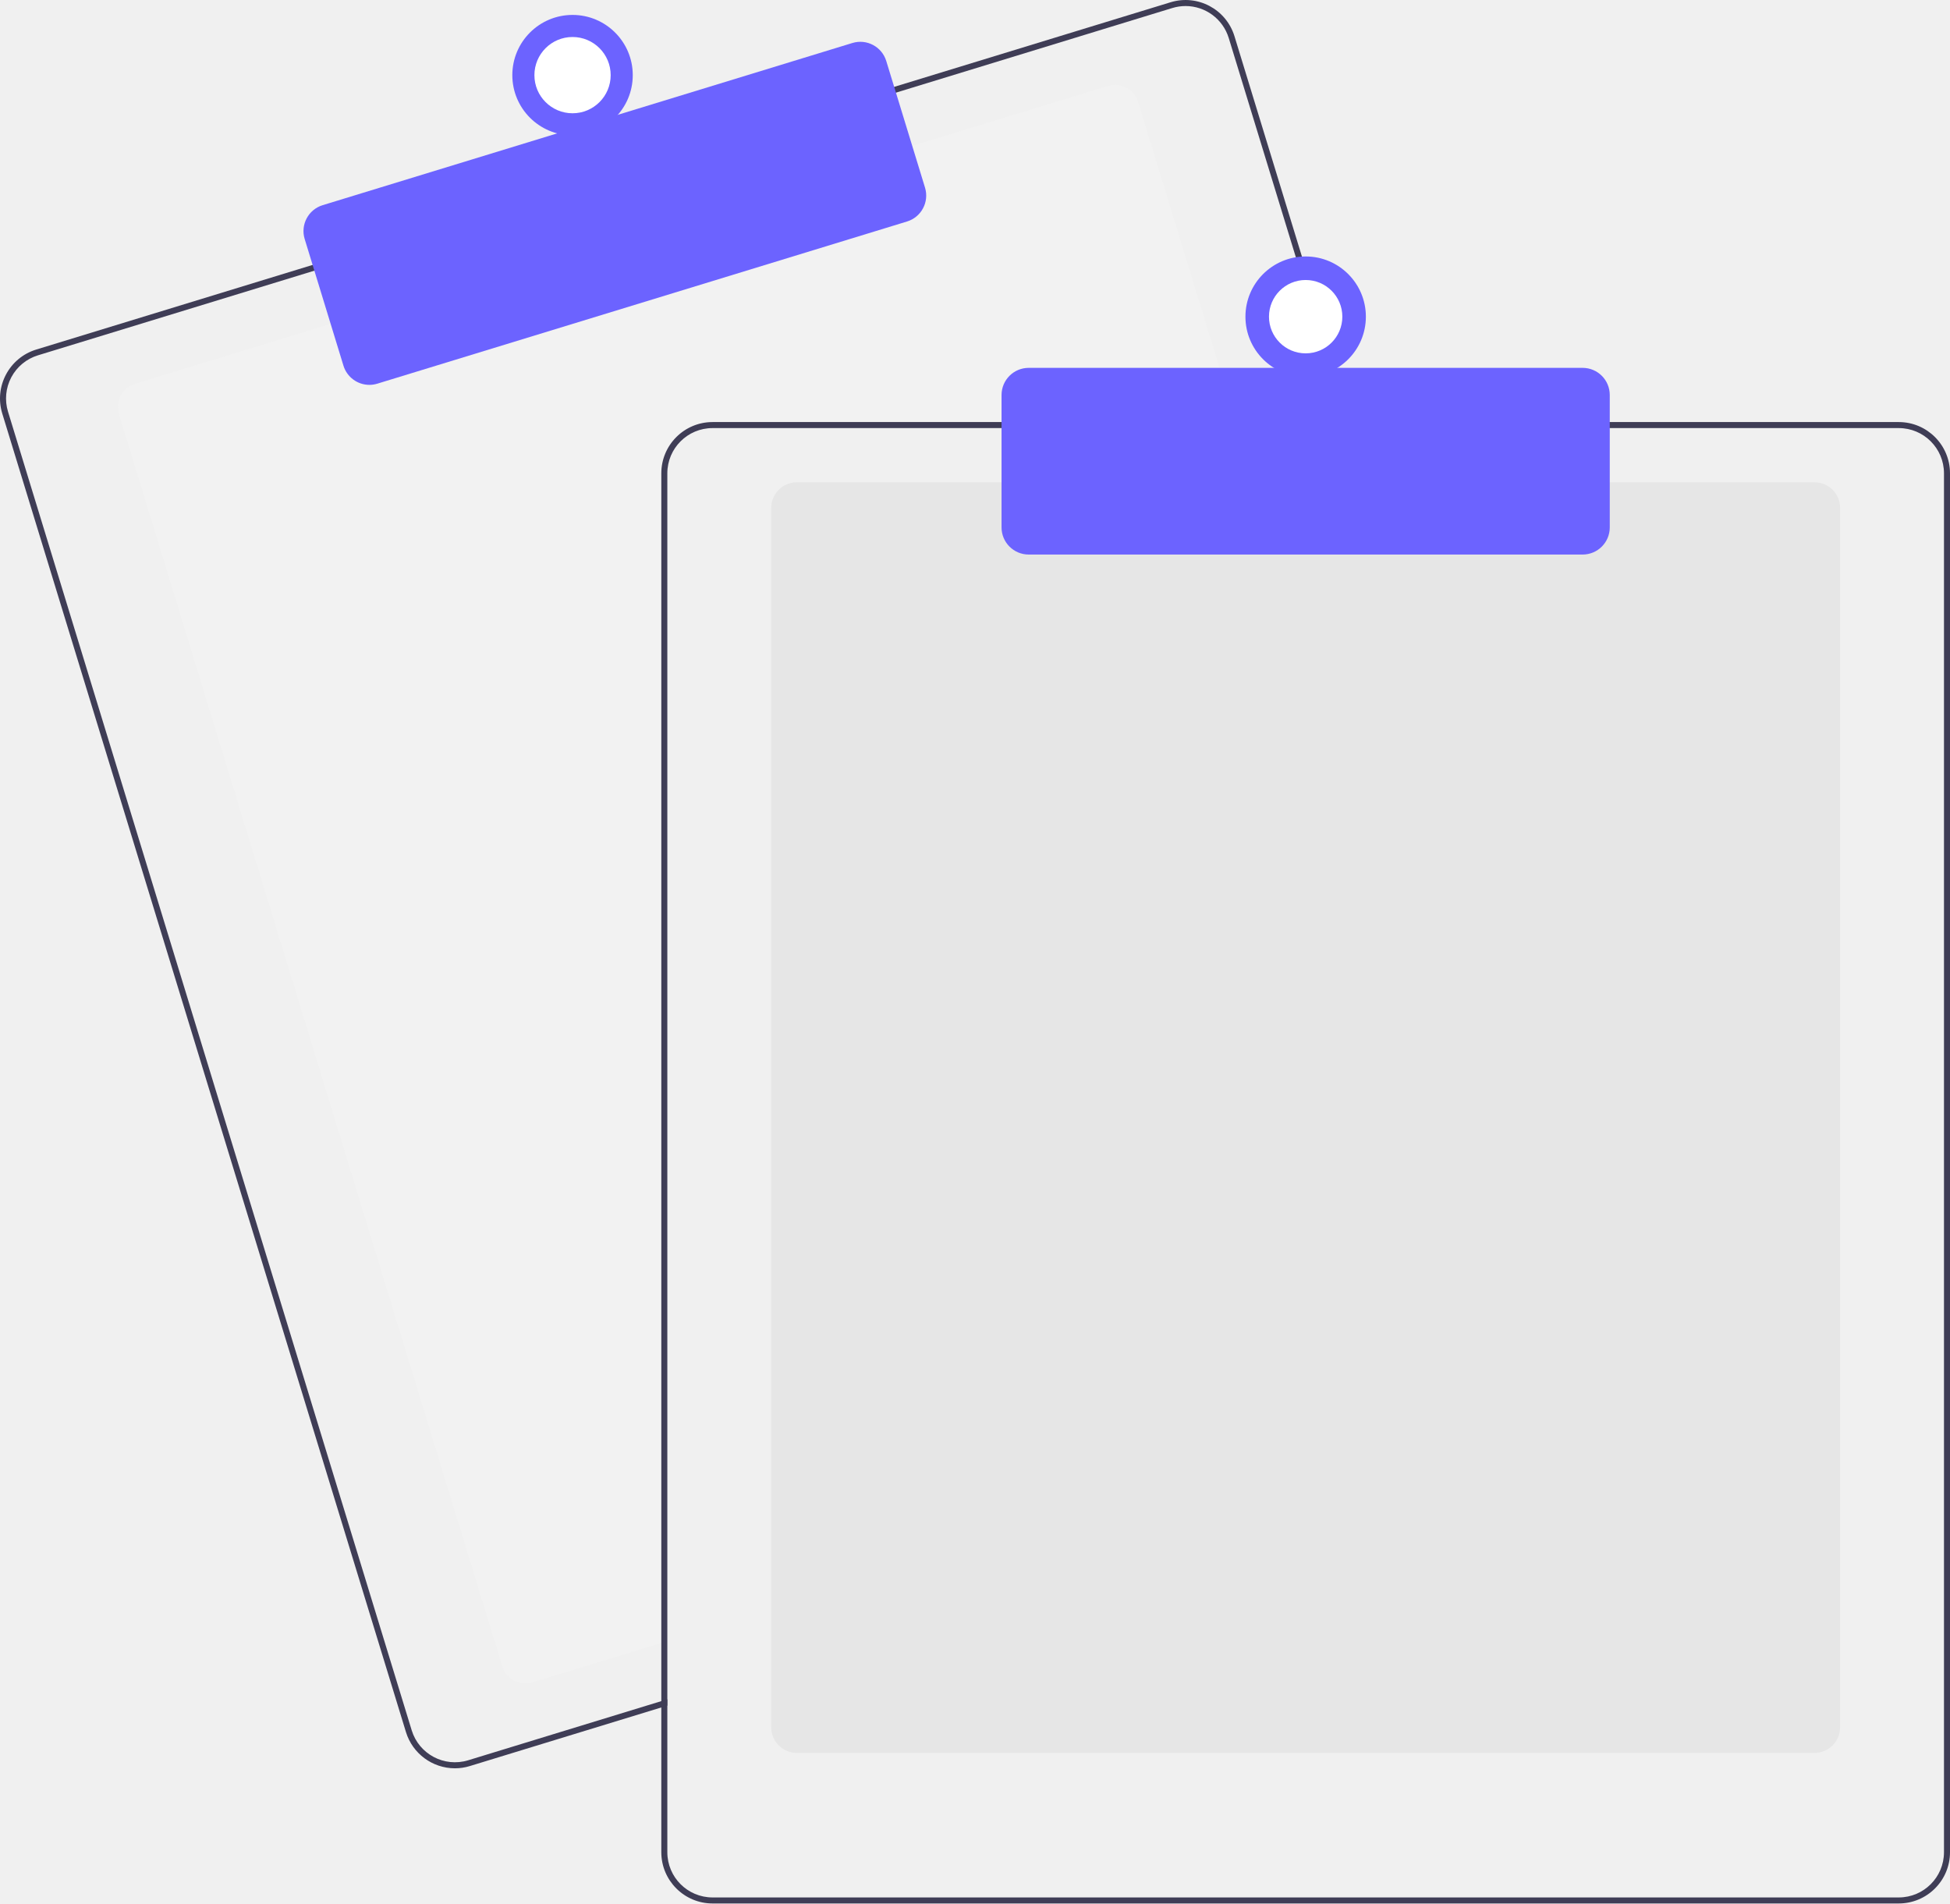
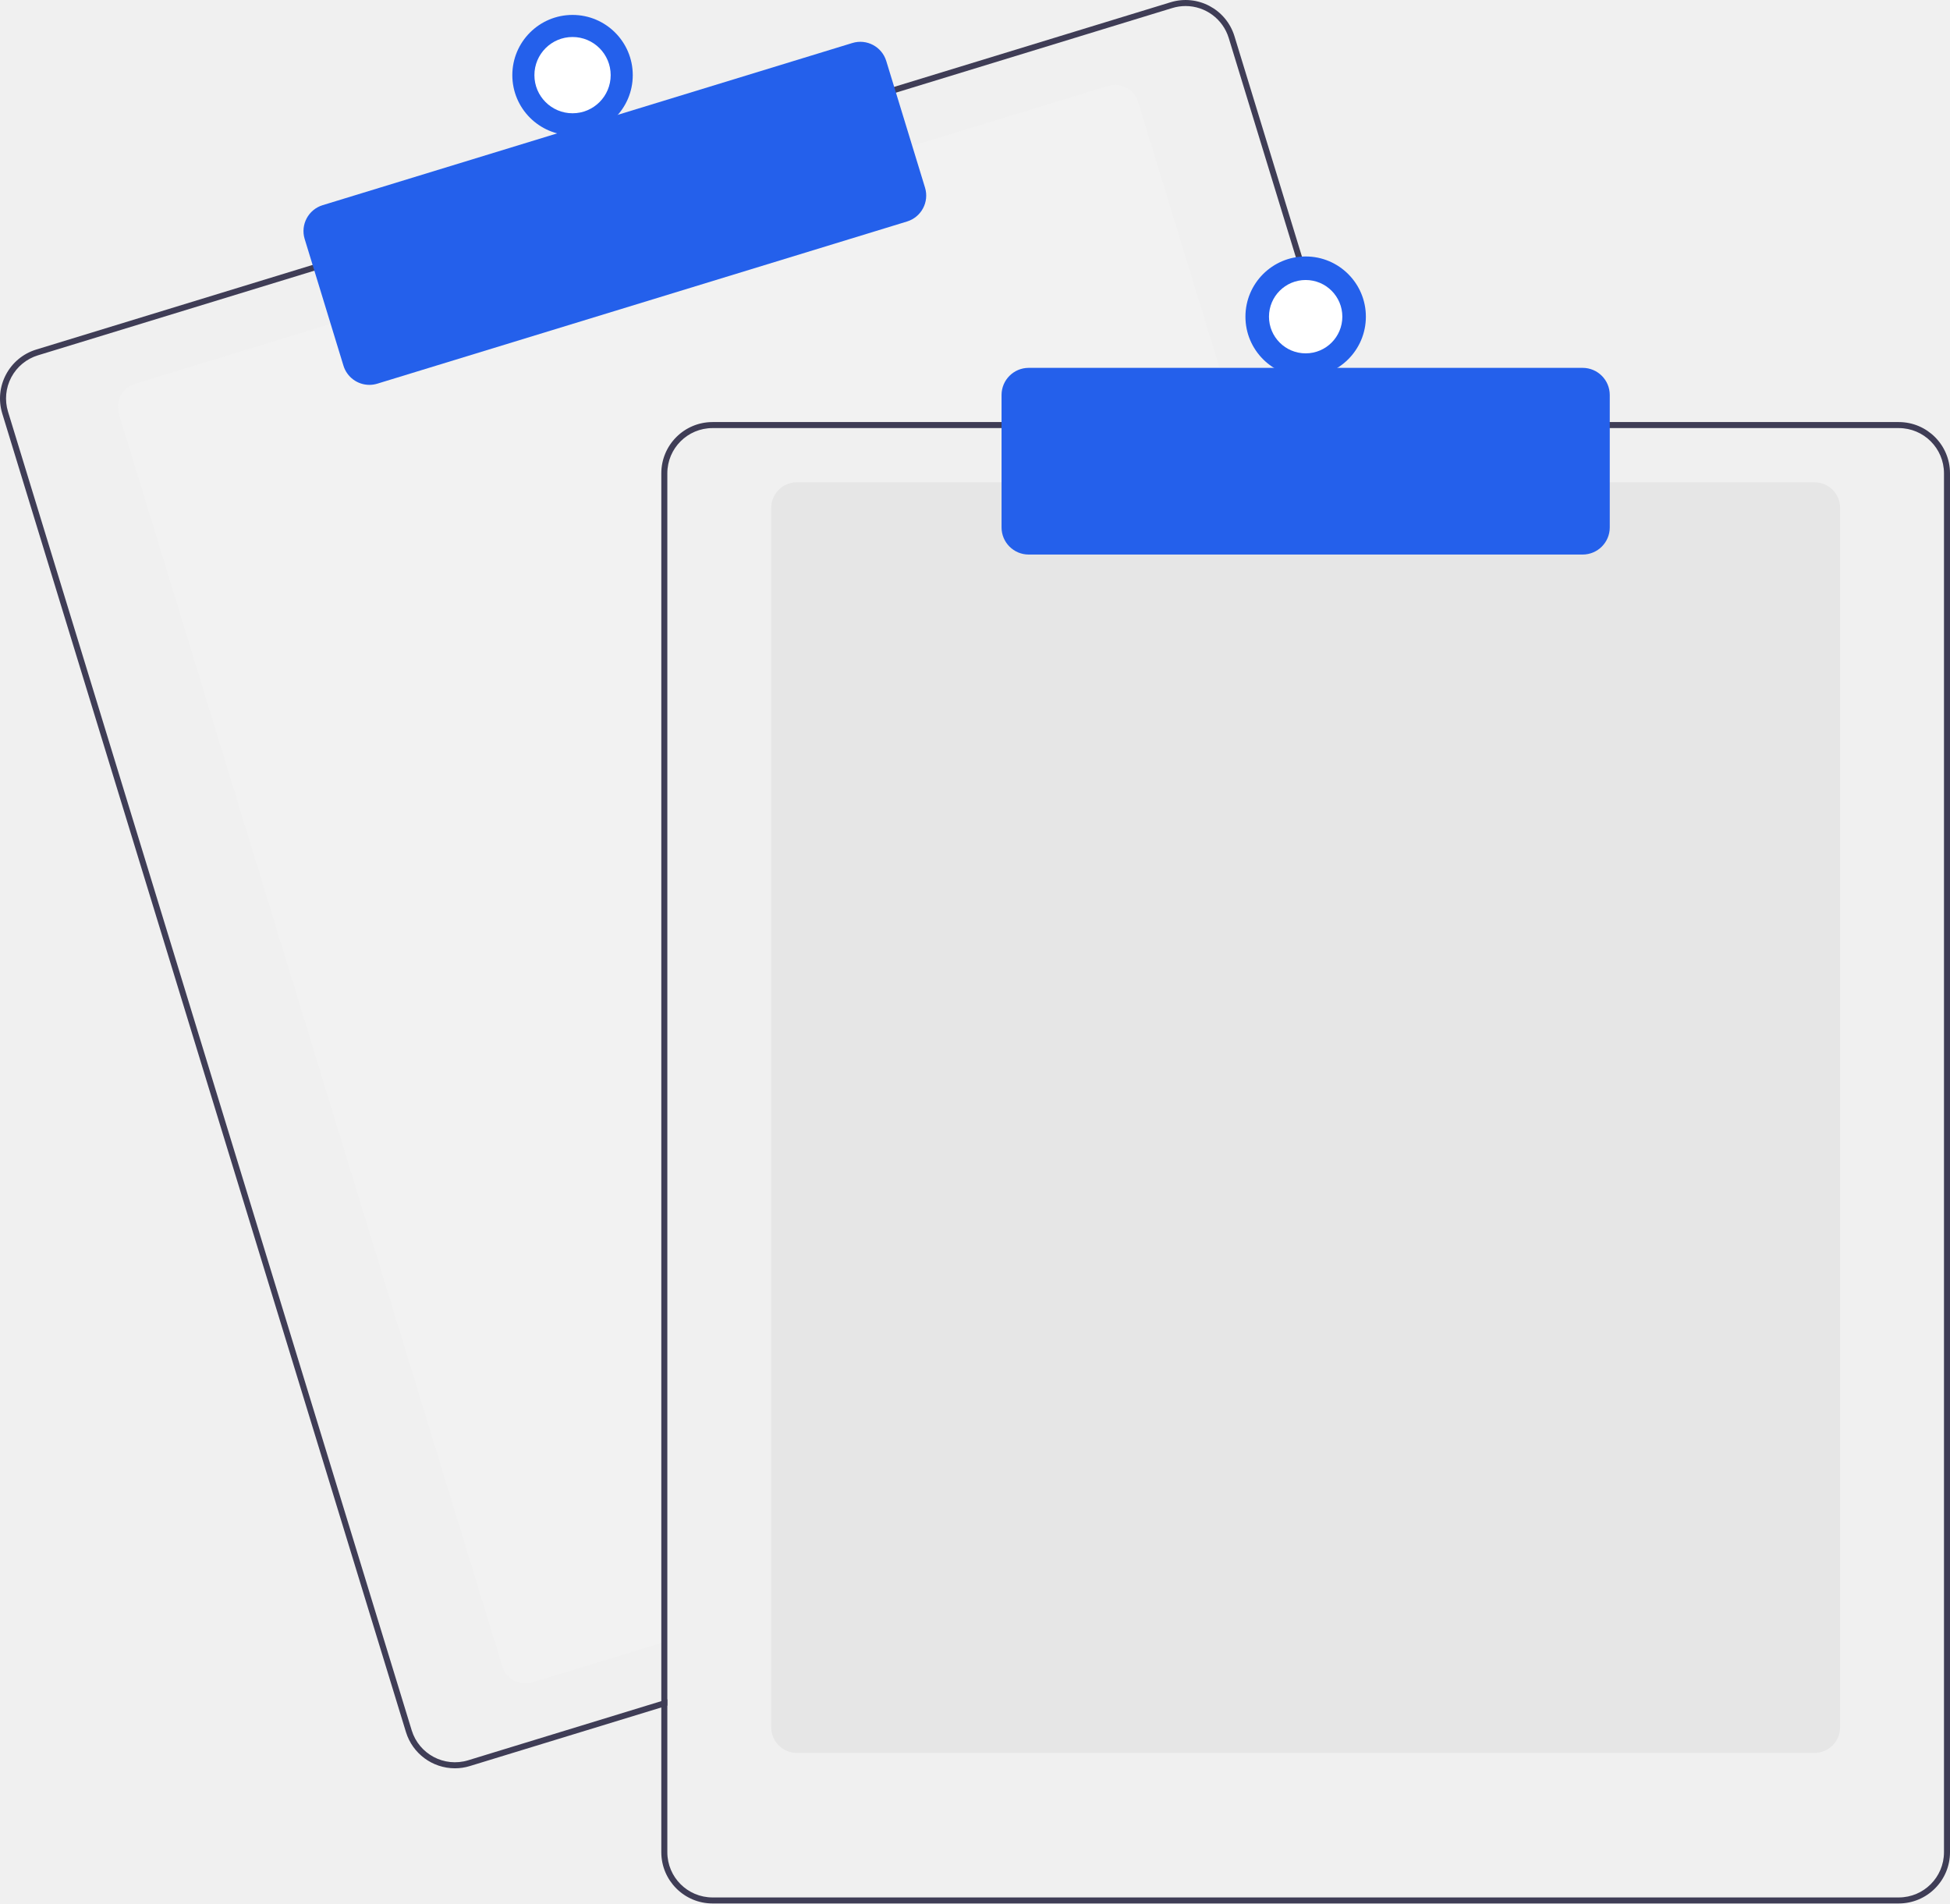
<svg xmlns="http://www.w3.org/2000/svg" data-name="Layer 1" width="647.636" height="632.174" viewBox="0 0 647.636 632.174">
  <path d="M687.328,276.087H512.818a15.018,15.018,0,0,0-15,15v387.85l-2,.61-42.81,13.11a8.007,8.007,0,0,1-9.99-5.31L315.678,271.397a8.003,8.003,0,0,1,5.31-9.99l65.97-20.2,191.25-58.54,65.97-20.2a7.989,7.989,0,0,1,9.99,5.3l32.55,106.32Z" transform="translate(-276.1819 -133.9131)" fill="#f2f2f2" />
  <path d="M725.408,274.087l-39.23-128.14a16.994,16.994,0,0,0-21.23-11.28l-92.75,28.39L380.958,221.607l-92.75,28.4a17.015,17.015,0,0,0-11.28,21.23l134.08,437.93a17.027,17.027,0,0,0,16.26,12.03,16.789,16.789,0,0,0,4.97-.75l63.58-19.46,2-.62v-2.09l-2,.61-64.17,19.65a15.015,15.015,0,0,1-18.73-9.95l-134.07-437.94a14.979,14.979,0,0,1,9.95-18.73l92.75-28.4,191.24-58.54,92.75-28.4a15.156,15.156,0,0,1,4.41-.66,15.015,15.015,0,0,1,14.32,10.61l39.05,127.56.62,2h2.08Z" transform="translate(-276.1819 -133.9131)" fill="#3f3d56" />
-   <path d="M398.863,261.734a9.016,9.016,0,0,1-8.611-6.367l-12.88-42.072a8.999,8.999,0,0,1,5.971-11.24l175.939-53.864a9.009,9.009,0,0,1,11.241,5.971l12.88,42.072a9.01,9.01,0,0,1-5.971,11.241L401.492,261.339A8.976,8.976,0,0,1,398.863,261.734Z" transform="translate(-276.1819 -133.9131)" fill="#6c63ff" />
-   <circle cx="190.154" cy="24.955" r="20" fill="#6c63ff" />
+   <path d="M398.863,261.734a9.016,9.016,0,0,1-8.611-6.367l-12.88-42.072a8.999,8.999,0,0,1,5.971-11.24l175.939-53.864a9.009,9.009,0,0,1,11.241,5.971l12.88,42.072a9.01,9.01,0,0,1-5.971,11.241L401.492,261.339A8.976,8.976,0,0,1,398.863,261.734Z" transform="translate(-276.1819 -133.9131)" fill="#2460eb" />
+   <circle cx="190.154" cy="24.955" r="20" fill="#2460eb" />
  <circle cx="190.154" cy="24.955" r="12.665" fill="#fff" />
  <path d="M878.818,716.087h-338a8.51,8.51,0,0,1-8.5-8.5v-405a8.51,8.51,0,0,1,8.5-8.5h338a8.51,8.51,0,0,1,8.5,8.5v405A8.51,8.51,0,0,1,878.818,716.087Z" transform="translate(-276.1819 -133.9131)" fill="#e6e6e6" />
  <path d="M723.318,274.087h-210.5a17.024,17.024,0,0,0-17,17v407.8l2-.61v-407.19a15.018,15.018,0,0,1,15-15H723.938Zm183.5,0h-394a17.024,17.024,0,0,0-17,17v458a17.024,17.024,0,0,0,17,17h394a17.024,17.024,0,0,0,17-17v-458A17.024,17.024,0,0,0,906.818,274.087Zm15,475a15.018,15.018,0,0,1-15,15h-394a15.018,15.018,0,0,1-15-15v-458a15.018,15.018,0,0,1,15-15h394a15.018,15.018,0,0,1,15,15Z" transform="translate(-276.1819 -133.9131)" fill="#3f3d56" />
-   <path d="M801.818,318.087h-184a9.01,9.01,0,0,1-9-9v-44a9.01,9.01,0,0,1,9-9h184a9.01,9.01,0,0,1,9,9v44A9.01,9.01,0,0,1,801.818,318.087Z" transform="translate(-276.1819 -133.9131)" fill="#6c63ff" />
-   <circle cx="433.636" cy="105.174" r="20" fill="#6c63ff" />
+   <path d="M801.818,318.087h-184a9.01,9.01,0,0,1-9-9v-44a9.01,9.01,0,0,1,9-9h184a9.01,9.01,0,0,1,9,9v44A9.01,9.01,0,0,1,801.818,318.087Z" transform="translate(-276.1819 -133.9131)" fill="#2460eb" />
+   <circle cx="433.636" cy="105.174" r="20" fill="#2460eb" />
  <circle cx="433.636" cy="105.174" r="12.182" fill="#fff" />
</svg>
